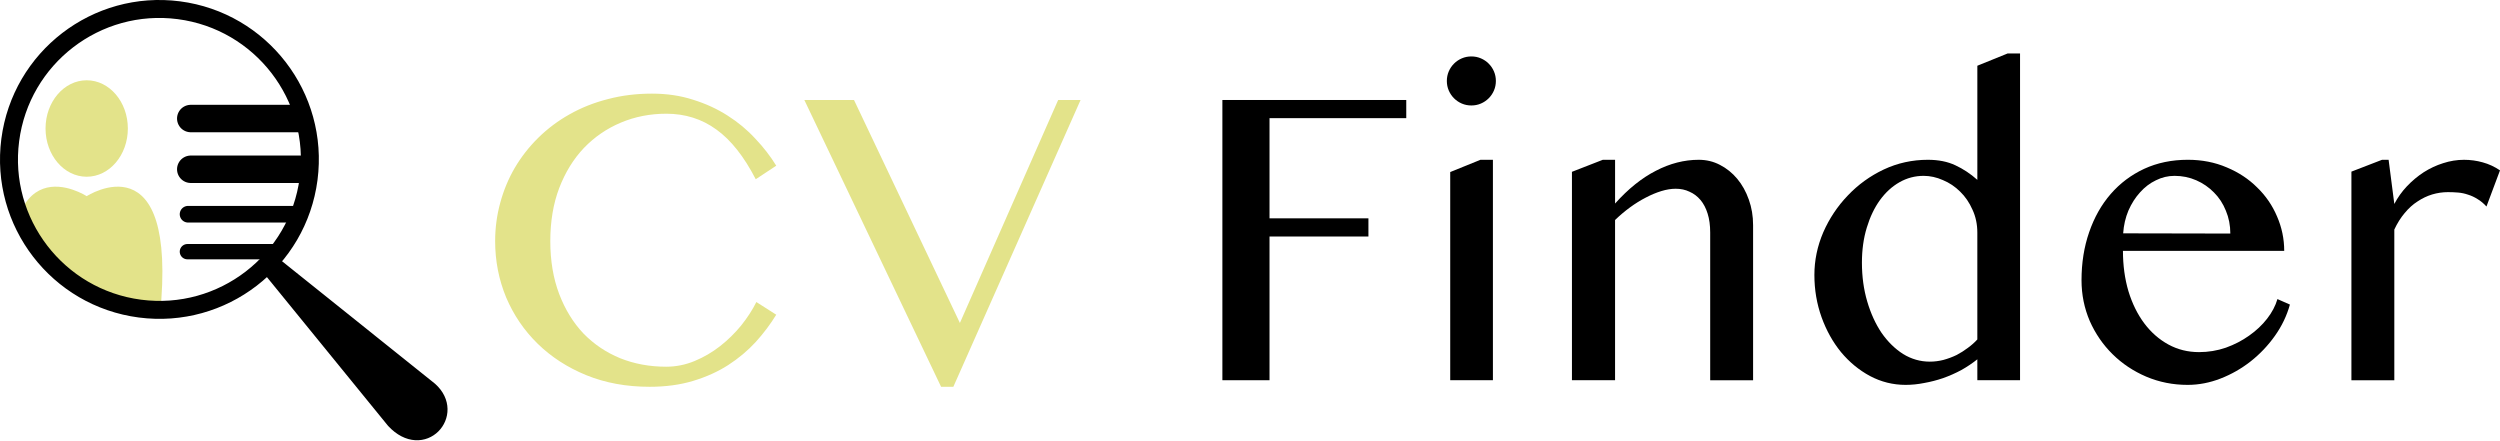
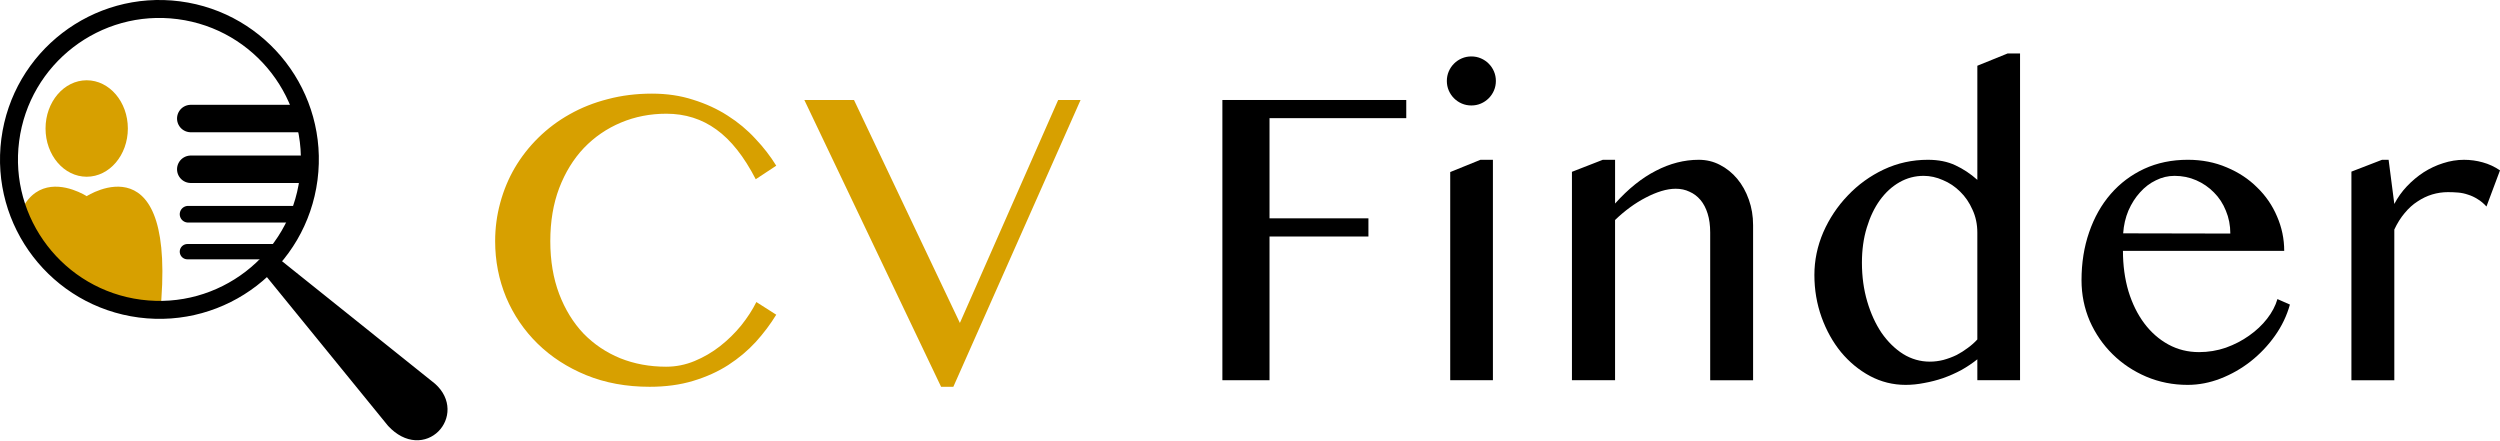
<svg xmlns="http://www.w3.org/2000/svg" xmlns:ns1="http://www.openswatchbook.org/uri/2009/osb" width="208.85mm" height="36.78mm" viewBox="0 0 208.85 36.78" version="1.1" id="svg8" enable-background="new">
  <defs id="defs2">
    <linearGradient id="linearGradient868" ns1:paint="solid">
      <stop style="stop-color:#000000;stop-opacity:1;" offset="0" id="stop866" />
    </linearGradient>
    <clipPath clipPathUnits="userSpaceOnUse" id="clipPath6454">
      <circle style="opacity:1;fill:#969696;fill-opacity:1;fill-rule:evenodd;stroke:#000000;stroke-width:0.1;stroke-linecap:round;stroke-linejoin:round;stroke-miterlimit:4;stroke-dasharray:none;stroke-dashoffset:0;stroke-opacity:1;paint-order:normal" id="circle6456" cx="-68.792" cy="141.293" r="12.568" />
    </clipPath>
    <filter style="color-interpolation-filters:sRGB" id="filter7331">
      <feBlend mode="multiply" in2="BackgroundImage" id="feBlend7333" />
    </filter>
  </defs>
  <g id="layer1" transform="translate(21.52927,-130.1101)">
-     <path id="path7306" style="font-style:normal;font-variant:normal;font-weight:normal;font-stretch:normal;font-size:36.16px;line-height:1.25;font-family:'Oriya MN';-inkscape-font-specification:'Oriya MN, Normal';font-variant-ligatures:normal;font-variant-caps:normal;font-variant-numeric:normal;font-feature-settings:normal;text-align:start;letter-spacing:0px;word-spacing:0px;writing-mode:lr-tb;text-anchor:start;fill:#e3e38a;fill-opacity:1;stroke:none;stroke-width:0.904;stroke-opacity:1" d="m 24.443,150.257 q 0,2.454 0.742,4.414 0.742,1.942 2.03,3.302 1.307,1.342 3.072,2.066 1.766,0.706 3.831,0.706 1.236,0 2.384,-0.477 1.148,-0.477 2.119,-1.236 0.989,-0.777 1.766,-1.73 0.777,-0.971 1.271,-1.96 l 1.66,1.059 q -0.724,1.183 -1.713,2.278 -0.989,1.077 -2.295,1.925 -1.289,0.83 -2.931,1.324 -1.624,0.494 -3.637,0.494 -2.913,0 -5.297,-0.971 -2.366,-0.971 -4.061,-2.631 -1.695,-1.66 -2.631,-3.867 -0.918,-2.225 -0.918,-4.697 0,-1.642 0.424,-3.196 0.424,-1.571 1.218,-2.931 0.812,-1.377 1.96,-2.507 1.165,-1.148 2.613,-1.96 1.465,-0.83 3.196,-1.271 1.73,-0.459 3.69,-0.459 1.872,0 3.443,0.512 1.589,0.494 2.878,1.324 1.307,0.83 2.313,1.925 1.024,1.077 1.748,2.26 l -1.713,1.13 q -1.465,-2.843 -3.284,-4.149 -1.819,-1.324 -4.184,-1.324 -2.03,0 -3.796,0.742 -1.766,0.742 -3.09,2.119 -1.307,1.377 -2.066,3.355 -0.742,1.96 -0.742,4.432 z" />
-     <path id="path7308" style="font-style:normal;font-variant:normal;font-weight:normal;font-stretch:normal;font-size:36.16px;line-height:1.25;font-family:'Oriya MN';-inkscape-font-specification:'Oriya MN, Normal';font-variant-ligatures:normal;font-variant-caps:normal;font-variant-numeric:normal;font-feature-settings:normal;text-align:start;letter-spacing:0px;word-spacing:0px;writing-mode:lr-tb;text-anchor:start;fill:#e3e38a;fill-opacity:1;stroke:none;stroke-width:0.904;stroke-opacity:1" d="m 49.814,138.463 8.846,18.627 8.21,-18.627 h 1.872 l -10.629,23.959 H 57.089 L 45.665,138.463 Z" />
-     <path id="path7310" style="font-style:normal;font-variant:normal;font-weight:normal;font-stretch:normal;font-size:36.16px;line-height:1.25;font-family:'Oriya MN';-inkscape-font-specification:'Oriya MN, Normal';font-variant-ligatures:normal;font-variant-caps:normal;font-variant-numeric:normal;font-feature-settings:normal;text-align:start;letter-spacing:0px;word-spacing:0px;writing-mode:lr-tb;text-anchor:start;fill:#000000;fill-opacity:1;stroke:none;stroke-width:0.904" d="m 95.95,138.463 v 1.518 H 84.526 v 8.369 h 8.263 v 1.518 h -8.263 v 12.006 H 80.589 V 138.463 Z" />
-     <path id="path7312" style="font-style:normal;font-variant:normal;font-weight:normal;font-stretch:normal;font-size:36.16px;line-height:1.25;font-family:'Oriya MN';-inkscape-font-specification:'Oriya MN, Normal';font-variant-ligatures:normal;font-variant-caps:normal;font-variant-numeric:normal;font-feature-settings:normal;text-align:start;letter-spacing:0px;word-spacing:0px;writing-mode:lr-tb;text-anchor:start;fill:#000000;fill-opacity:1;stroke:none;stroke-width:0.904" d="m 99.622,144.483 2.525,-1.024 h 1.042 v 18.415 h -3.567 z m -0.282,-7.61 q 0,-0.424 0.159,-0.795 0.159,-0.371 0.441,-0.653 0.282,-0.282 0.653,-0.441 0.371,-0.159 0.795,-0.159 0.424,0 0.795,0.159 0.371,0.159 0.653,0.441 0.282,0.282 0.441,0.653 0.159,0.371 0.159,0.795 0,0.424 -0.159,0.795 -0.159,0.371 -0.441,0.653 -0.282,0.282 -0.653,0.441 -0.371,0.159 -0.795,0.159 -0.424,0 -0.795,-0.159 -0.371,-0.159 -0.653,-0.441 -0.282,-0.282 -0.441,-0.653 -0.159,-0.371 -0.159,-0.795 z" />
-     <path id="path7314" style="font-style:normal;font-variant:normal;font-weight:normal;font-stretch:normal;font-size:36.16px;line-height:1.25;font-family:'Oriya MN';-inkscape-font-specification:'Oriya MN, Normal';font-variant-ligatures:normal;font-variant-caps:normal;font-variant-numeric:normal;font-feature-settings:normal;text-align:start;letter-spacing:0px;word-spacing:0px;writing-mode:lr-tb;text-anchor:start;fill:#000000;fill-opacity:1;stroke:none;stroke-width:0.904" d="m 112.37,143.459 h 1.024 v 3.655 q 1.642,-1.836 3.408,-2.737 1.766,-0.918 3.584,-0.918 0.953,0 1.766,0.424 0.83,0.424 1.448,1.165 0.618,0.742 0.971,1.748 0.353,0.989 0.353,2.119 v 12.96 h -3.584 v -12.342 q 0,-0.9 -0.212,-1.571 -0.212,-0.689 -0.6,-1.148 -0.388,-0.459 -0.918,-0.689 -0.512,-0.247 -1.148,-0.247 -0.565,0 -1.201,0.194 -0.636,0.194 -1.307,0.547 -0.653,0.335 -1.307,0.812 -0.653,0.477 -1.254,1.059 v 13.383 h -3.602 v -17.409 z" />
-     <path id="path7316" style="font-style:normal;font-variant:normal;font-weight:normal;font-stretch:normal;font-size:36.16px;line-height:1.25;font-family:'Oriya MN';-inkscape-font-specification:'Oriya MN, Normal';font-variant-ligatures:normal;font-variant-caps:normal;font-variant-numeric:normal;font-feature-settings:normal;text-align:start;letter-spacing:0px;word-spacing:0px;writing-mode:lr-tb;text-anchor:start;fill:#000000;fill-opacity:1;stroke:none;stroke-width:0.904" d="m 143.657,160.127 q -0.618,0.494 -1.342,0.9 -0.724,0.388 -1.518,0.671 -0.777,0.265 -1.571,0.406 -0.795,0.159 -1.554,0.159 -1.589,0 -2.984,-0.742 -1.377,-0.742 -2.419,-1.995 -1.024,-1.254 -1.624,-2.913 -0.6,-1.677 -0.6,-3.531 0,-1.836 0.742,-3.567 0.759,-1.73 2.048,-3.072 1.289,-1.36 3.002,-2.172 1.73,-0.812 3.69,-0.812 1.324,0 2.295,0.459 0.989,0.459 1.836,1.218 v -9.534 l 2.525,-1.024 h 1.042 v 27.296 h -3.567 z m 0,-10.576 q 0,-1.059 -0.406,-1.925 -0.388,-0.883 -1.024,-1.501 -0.636,-0.636 -1.448,-0.971 -0.795,-0.353 -1.607,-0.353 -1.077,0 -2.013,0.53 -0.936,0.53 -1.642,1.501 -0.689,0.953 -1.095,2.295 -0.406,1.324 -0.406,2.931 0,1.73 0.441,3.231 0.441,1.501 1.201,2.631 0.777,1.112 1.801,1.766 1.042,0.636 2.225,0.636 0.565,0 1.13,-0.141 0.583,-0.159 1.095,-0.406 0.512,-0.265 0.953,-0.6 0.459,-0.335 0.795,-0.706 z" />
-     <path id="path7318" style="font-style:normal;font-variant:normal;font-weight:normal;font-stretch:normal;font-size:36.16px;line-height:1.25;font-family:'Oriya MN';-inkscape-font-specification:'Oriya MN, Normal';font-variant-ligatures:normal;font-variant-caps:normal;font-variant-numeric:normal;font-feature-settings:normal;text-align:start;letter-spacing:0px;word-spacing:0px;writing-mode:lr-tb;text-anchor:start;fill:#000000;fill-opacity:1;stroke:none;stroke-width:0.904" d="m 161.225,162.263 q -1.836,0 -3.461,-0.689 -1.607,-0.689 -2.807,-1.872 -1.201,-1.183 -1.907,-2.772 -0.689,-1.607 -0.689,-3.408 0,-2.172 0.636,-4.008 0.636,-1.854 1.801,-3.196 1.165,-1.342 2.79,-2.101 1.642,-0.759 3.655,-0.759 1.766,0 3.249,0.636 1.483,0.618 2.542,1.677 1.077,1.042 1.66,2.419 0.6,1.377 0.6,2.878 h -13.472 q 0,1.819 0.459,3.372 0.477,1.554 1.324,2.684 0.848,1.13 2.013,1.766 1.165,0.636 2.56,0.636 1.165,0 2.242,-0.371 1.077,-0.388 1.942,-1.006 0.883,-0.618 1.501,-1.412 0.618,-0.795 0.865,-1.642 l 1.042,0.459 q -0.388,1.395 -1.254,2.613 -0.865,1.218 -2.03,2.136 -1.148,0.9 -2.507,1.43 -1.36,0.53 -2.754,0.53 z m 3.567,-12.642 q 0,-1.024 -0.371,-1.907 -0.353,-0.883 -0.989,-1.518 -0.636,-0.653 -1.483,-1.024 -0.847,-0.371 -1.819,-0.371 -0.812,0 -1.554,0.371 -0.742,0.353 -1.324,1.006 -0.583,0.636 -0.971,1.518 -0.371,0.883 -0.441,1.907 z" />
-     <path id="path7320" style="font-style:normal;font-variant:normal;font-weight:normal;font-stretch:normal;font-size:36.16px;line-height:1.25;font-family:'Oriya MN';-inkscape-font-specification:'Oriya MN, Normal';font-variant-ligatures:normal;font-variant-caps:normal;font-variant-numeric:normal;font-feature-settings:normal;text-align:start;letter-spacing:0px;word-spacing:0px;writing-mode:lr-tb;text-anchor:start;fill:#000000;fill-opacity:1;stroke:none;stroke-width:0.904" d="m 177.468,143.459 h 0.547 l 0.477,3.69 q 0.424,-0.812 1.059,-1.483 0.636,-0.671 1.395,-1.165 0.777,-0.494 1.624,-0.759 0.865,-0.282 1.748,-0.282 0.795,0 1.554,0.212 0.777,0.212 1.448,0.671 l -1.13,3.019 q -0.353,-0.388 -0.742,-0.618 -0.388,-0.247 -0.795,-0.371 -0.406,-0.141 -0.83,-0.177 -0.424,-0.035 -0.847,-0.035 -0.671,0 -1.324,0.194 -0.636,0.194 -1.218,0.583 -0.583,0.371 -1.077,0.971 -0.494,0.583 -0.865,1.377 v 12.589 h -3.584 v -17.427 z" />
-     <g id="g6429" clip-path="url(#clipPath6454)" transform="translate(61.1193,2.301503)" style="fill:#e3e38a;fill-opacity:1;filter:url(#filter7331)">
-       <g transform="matrix(0.5784913,0,0,0.625372,-90.71216,68.49465)" id="g862-5" style="fill:#e3e38a;fill-opacity:1">
-         <ellipse style="opacity:1;fill:#e3e38a;fill-opacity:1;stroke:none;stroke-width:1.114;stroke-linecap:round;stroke-linejoin:round;stroke-miterlimit:4;stroke-dasharray:none;stroke-dashoffset:0;stroke-opacity:1" id="path836-0" cx="26.459" cy="112.012" rx="5.943" ry="6.443" />
-         <path style="fill:#e3e38a;fill-opacity:1;stroke:none;stroke-width:1;stroke-linecap:butt;stroke-linejoin:round;stroke-miterlimit:4;stroke-dasharray:none;stroke-opacity:1" d="m 26.458,121.052 c 0,0 13.229,-7.938 10.583,15.875 H 15.875 c -2.646,-23.812 10.583,-15.875 10.583,-15.875 z" id="path852-0" />
+     <g id="g858">
+       <path d="m 24.443,150.257 q 0,2.454 0.742,4.414 0.742,1.942 2.03,3.302 1.307,1.342 3.072,2.066 1.766,0.706 3.831,0.706 1.236,0 2.384,-0.477 1.148,-0.477 2.119,-1.236 0.989,-0.777 1.766,-1.73 0.777,-0.971 1.271,-1.96 l 1.66,1.059 q -0.724,1.183 -1.713,2.278 -0.989,1.077 -2.295,1.925 -1.289,0.83 -2.931,1.324 -1.624,0.494 -3.637,0.494 -2.913,0 -5.297,-0.971 -2.366,-0.971 -4.061,-2.631 -1.695,-1.66 -2.631,-3.867 -0.918,-2.225 -0.918,-4.697 0,-1.642 0.424,-3.196 0.424,-1.571 1.218,-2.931 0.812,-1.377 1.96,-2.507 1.165,-1.148 2.613,-1.96 1.465,-0.83 3.196,-1.271 1.73,-0.459 3.69,-0.459 1.872,0 3.443,0.512 1.589,0.494 2.878,1.324 1.307,0.83 2.313,1.925 1.024,1.077 1.748,2.26 l -1.713,1.13 q -1.465,-2.843 -3.284,-4.149 -1.819,-1.324 -4.184,-1.324 -2.03,0 -3.796,0.742 -1.766,0.742 -3.09,2.119 -1.307,1.377 -2.066,3.355 -0.742,1.96 -0.742,4.432 z" style="font-style:normal;font-variant:normal;font-weight:normal;font-stretch:normal;font-size:36.16px;line-height:1.25;font-family:'Oriya MN';-inkscape-font-specification:'Oriya MN, Normal';font-variant-ligatures:normal;font-variant-caps:normal;font-variant-numeric:normal;font-feature-settings:normal;text-align:start;letter-spacing:0px;word-spacing:0px;writing-mode:lr-tb;text-anchor:start;fill:#d7a000;fill-opacity:1;stroke:none;stroke-width:0.904;stroke-opacity:1" id="path7306" />
+       <path d="m 49.814,138.463 8.846,18.627 8.21,-18.627 h 1.872 l -10.629,23.959 H 57.089 L 45.665,138.463 Z" style="font-style:normal;font-variant:normal;font-weight:normal;font-stretch:normal;font-size:36.16px;line-height:1.25;font-family:'Oriya MN';-inkscape-font-specification:'Oriya MN, Normal';font-variant-ligatures:normal;font-variant-caps:normal;font-variant-numeric:normal;font-feature-settings:normal;text-align:start;letter-spacing:0px;word-spacing:0px;writing-mode:lr-tb;text-anchor:start;fill:#d7a000;fill-opacity:1;stroke:none;stroke-width:0.904;stroke-opacity:1" id="path7308" />
+       <path d="m 95.95,138.463 v 1.518 H 84.526 v 8.369 h 8.263 v 1.518 h -8.263 v 12.006 H 80.589 V 138.463 Z" style="font-style:normal;font-variant:normal;font-weight:normal;font-stretch:normal;font-size:36.16px;line-height:1.25;font-family:'Oriya MN';-inkscape-font-specification:'Oriya MN, Normal';font-variant-ligatures:normal;font-variant-caps:normal;font-variant-numeric:normal;font-feature-settings:normal;text-align:start;letter-spacing:0px;word-spacing:0px;writing-mode:lr-tb;text-anchor:start;fill:#000000;fill-opacity:1;stroke:none;stroke-width:0.904" id="path7310" />
+       <path d="m 99.622,144.483 2.525,-1.024 h 1.042 v 18.415 h -3.567 z m -0.282,-7.61 q 0,-0.424 0.159,-0.795 0.159,-0.371 0.441,-0.653 0.282,-0.282 0.653,-0.441 0.371,-0.159 0.795,-0.159 0.424,0 0.795,0.159 0.371,0.159 0.653,0.441 0.282,0.282 0.441,0.653 0.159,0.371 0.159,0.795 0,0.424 -0.159,0.795 -0.159,0.371 -0.441,0.653 -0.282,0.282 -0.653,0.441 -0.371,0.159 -0.795,0.159 -0.424,0 -0.795,-0.159 -0.371,-0.159 -0.653,-0.441 -0.282,-0.282 -0.441,-0.653 -0.159,-0.371 -0.159,-0.795 z" style="font-style:normal;font-variant:normal;font-weight:normal;font-stretch:normal;font-size:36.16px;line-height:1.25;font-family:'Oriya MN';-inkscape-font-specification:'Oriya MN, Normal';font-variant-ligatures:normal;font-variant-caps:normal;font-variant-numeric:normal;font-feature-settings:normal;text-align:start;letter-spacing:0px;word-spacing:0px;writing-mode:lr-tb;text-anchor:start;fill:#000000;fill-opacity:1;stroke:none;stroke-width:0.904" id="path7312" />
+       <path d="m 112.37,143.459 h 1.024 v 3.655 q 1.642,-1.836 3.408,-2.737 1.766,-0.918 3.584,-0.918 0.953,0 1.766,0.424 0.83,0.424 1.448,1.165 0.618,0.742 0.971,1.748 0.353,0.989 0.353,2.119 v 12.96 h -3.584 v -12.342 q 0,-0.9 -0.212,-1.571 -0.212,-0.689 -0.6,-1.148 -0.388,-0.459 -0.918,-0.689 -0.512,-0.247 -1.148,-0.247 -0.565,0 -1.201,0.194 -0.636,0.194 -1.307,0.547 -0.653,0.335 -1.307,0.812 -0.653,0.477 -1.254,1.059 v 13.383 h -3.602 v -17.409 z" style="font-style:normal;font-variant:normal;font-weight:normal;font-stretch:normal;font-size:36.16px;line-height:1.25;font-family:'Oriya MN';-inkscape-font-specification:'Oriya MN, Normal';font-variant-ligatures:normal;font-variant-caps:normal;font-variant-numeric:normal;font-feature-settings:normal;text-align:start;letter-spacing:0px;word-spacing:0px;writing-mode:lr-tb;text-anchor:start;fill:#000000;fill-opacity:1;stroke:none;stroke-width:0.904" id="path7314" />
+       <path d="m 143.657,160.127 q -0.618,0.494 -1.342,0.9 -0.724,0.388 -1.518,0.671 -0.777,0.265 -1.571,0.406 -0.795,0.159 -1.554,0.159 -1.589,0 -2.984,-0.742 -1.377,-0.742 -2.419,-1.995 -1.024,-1.254 -1.624,-2.913 -0.6,-1.677 -0.6,-3.531 0,-1.836 0.742,-3.567 0.759,-1.73 2.048,-3.072 1.289,-1.36 3.002,-2.172 1.73,-0.812 3.69,-0.812 1.324,0 2.295,0.459 0.989,0.459 1.836,1.218 v -9.534 l 2.525,-1.024 h 1.042 v 27.296 h -3.567 z m 0,-10.576 q 0,-1.059 -0.406,-1.925 -0.388,-0.883 -1.024,-1.501 -0.636,-0.636 -1.448,-0.971 -0.795,-0.353 -1.607,-0.353 -1.077,0 -2.013,0.53 -0.936,0.53 -1.642,1.501 -0.689,0.953 -1.095,2.295 -0.406,1.324 -0.406,2.931 0,1.73 0.441,3.231 0.441,1.501 1.201,2.631 0.777,1.112 1.801,1.766 1.042,0.636 2.225,0.636 0.565,0 1.13,-0.141 0.583,-0.159 1.095,-0.406 0.512,-0.265 0.953,-0.6 0.459,-0.335 0.795,-0.706 z" style="font-style:normal;font-variant:normal;font-weight:normal;font-stretch:normal;font-size:36.16px;line-height:1.25;font-family:'Oriya MN';-inkscape-font-specification:'Oriya MN, Normal';font-variant-ligatures:normal;font-variant-caps:normal;font-variant-numeric:normal;font-feature-settings:normal;text-align:start;letter-spacing:0px;word-spacing:0px;writing-mode:lr-tb;text-anchor:start;fill:#000000;fill-opacity:1;stroke:none;stroke-width:0.904" id="path7316" />
+       <path d="m 161.225,162.263 q -1.836,0 -3.461,-0.689 -1.607,-0.689 -2.807,-1.872 -1.201,-1.183 -1.907,-2.772 -0.689,-1.607 -0.689,-3.408 0,-2.172 0.636,-4.008 0.636,-1.854 1.801,-3.196 1.165,-1.342 2.79,-2.101 1.642,-0.759 3.655,-0.759 1.766,0 3.249,0.636 1.483,0.618 2.542,1.677 1.077,1.042 1.66,2.419 0.6,1.377 0.6,2.878 h -13.472 q 0,1.819 0.459,3.372 0.477,1.554 1.324,2.684 0.848,1.13 2.013,1.766 1.165,0.636 2.56,0.636 1.165,0 2.242,-0.371 1.077,-0.388 1.942,-1.006 0.883,-0.618 1.501,-1.412 0.618,-0.795 0.865,-1.642 l 1.042,0.459 q -0.388,1.395 -1.254,2.613 -0.865,1.218 -2.03,2.136 -1.148,0.9 -2.507,1.43 -1.36,0.53 -2.754,0.53 z m 3.567,-12.642 q 0,-1.024 -0.371,-1.907 -0.353,-0.883 -0.989,-1.518 -0.636,-0.653 -1.483,-1.024 -0.847,-0.371 -1.819,-0.371 -0.812,0 -1.554,0.371 -0.742,0.353 -1.324,1.006 -0.583,0.636 -0.971,1.518 -0.371,0.883 -0.441,1.907 z" style="font-style:normal;font-variant:normal;font-weight:normal;font-stretch:normal;font-size:36.16px;line-height:1.25;font-family:'Oriya MN';-inkscape-font-specification:'Oriya MN, Normal';font-variant-ligatures:normal;font-variant-caps:normal;font-variant-numeric:normal;font-feature-settings:normal;text-align:start;letter-spacing:0px;word-spacing:0px;writing-mode:lr-tb;text-anchor:start;fill:#000000;fill-opacity:1;stroke:none;stroke-width:0.904" id="path7318" />
+       <path d="m 177.468,143.459 h 0.547 l 0.477,3.69 q 0.424,-0.812 1.059,-1.483 0.636,-0.671 1.395,-1.165 0.777,-0.494 1.624,-0.759 0.865,-0.282 1.748,-0.282 0.795,0 1.554,0.212 0.777,0.212 1.448,0.671 l -1.13,3.019 q -0.353,-0.388 -0.742,-0.618 -0.388,-0.247 -0.795,-0.371 -0.406,-0.141 -0.83,-0.177 -0.424,-0.035 -0.847,-0.035 -0.671,0 -1.324,0.194 -0.636,0.194 -1.218,0.583 -0.583,0.371 -1.077,0.971 -0.494,0.583 -0.865,1.377 v 12.589 h -3.584 v -17.427 z" style="font-style:normal;font-variant:normal;font-weight:normal;font-stretch:normal;font-size:36.16px;line-height:1.25;font-family:'Oriya MN';-inkscape-font-specification:'Oriya MN, Normal';font-variant-ligatures:normal;font-variant-caps:normal;font-variant-numeric:normal;font-feature-settings:normal;text-align:start;letter-spacing:0px;word-spacing:0px;writing-mode:lr-tb;text-anchor:start;fill:#000000;fill-opacity:1;stroke:none;stroke-width:0.904" id="path7320" />
+       <g style="fill:#d7a000;fill-opacity:1;filter:url(#filter7331)" transform="translate(61.1193,2.301503)" clip-path="url(#clipPath6454)" id="g6429">
+         <g style="fill:#d7a000;fill-opacity:1" id="g862-5" transform="matrix(0.5784913,0,0,0.625372,-90.71216,68.49465)">
+           <ellipse ry="6.443" rx="5.943" cy="112.012" cx="26.459" id="path836-0" style="opacity:1;fill:#d7a000;fill-opacity:1;stroke:none;stroke-width:1.114;stroke-linecap:round;stroke-linejoin:round;stroke-miterlimit:4;stroke-dasharray:none;stroke-dashoffset:0;stroke-opacity:1" />
+           <path id="path852-0" d="m 26.458,121.052 c 0,0 13.229,-7.938 10.583,15.875 H 15.875 c -2.646,-23.812 10.583,-15.875 10.583,-15.875 z" style="fill:#d7a000;fill-opacity:1;stroke:none;stroke-width:1;stroke-linecap:butt;stroke-linejoin:round;stroke-miterlimit:4;stroke-dasharray:none;stroke-opacity:1" />
+         </g>
+         <path style="fill:#d7a000;fill-opacity:1;stroke:#000000;stroke-width:2.292;stroke-linecap:round;stroke-linejoin:round;stroke-miterlimit:4;stroke-dasharray:none;stroke-opacity:1" d="m -66.713,137.711 h 33.327 v 0 0" id="path2340-6" />
+         <path style="fill:#d7a000;fill-opacity:1;stroke:#000000;stroke-width:2.292;stroke-linecap:round;stroke-linejoin:round;stroke-miterlimit:4;stroke-dasharray:none;stroke-opacity:1" d="m -66.713,141.949 h 33.327 v 0 0" id="path2340-7-7" />
+         <path style="fill:#d7a000;fill-opacity:1;stroke:#000000;stroke-width:1.39;stroke-linecap:round;stroke-linejoin:round;stroke-miterlimit:4;stroke-dasharray:none;stroke-opacity:1" d="m -66.938,145.705 h 26.018 v 0 0" id="path2340-7-9-0" />
+         <path style="fill:#d7a000;fill-opacity:1;stroke:#000000;stroke-width:1.278;stroke-linecap:round;stroke-linejoin:round;stroke-miterlimit:4;stroke-dasharray:none;stroke-opacity:1" d="m -66.994,148.833 h 22.015 v 0 0" id="path2340-3-73" />
      </g>
-       <path id="path2340-6" d="m -66.713,137.711 h 33.327 v 0 0" style="fill:#e3e38a;fill-opacity:1;stroke:#000000;stroke-width:2.292;stroke-linecap:round;stroke-linejoin:round;stroke-miterlimit:4;stroke-dasharray:none;stroke-opacity:1" />
-       <path id="path2340-7-7" d="m -66.713,141.949 h 33.327 v 0 0" style="fill:#e3e38a;fill-opacity:1;stroke:#000000;stroke-width:2.292;stroke-linecap:round;stroke-linejoin:round;stroke-miterlimit:4;stroke-dasharray:none;stroke-opacity:1" />
-       <path id="path2340-7-9-0" d="m -66.938,145.705 h 26.018 v 0 0" style="fill:#e3e38a;fill-opacity:1;stroke:#000000;stroke-width:1.39;stroke-linecap:round;stroke-linejoin:round;stroke-miterlimit:4;stroke-dasharray:none;stroke-opacity:1" />
-       <path id="path2340-3-73" d="m -66.994,148.833 h 22.015 v 0 0" style="fill:#e3e38a;fill-opacity:1;stroke:#000000;stroke-width:1.278;stroke-linecap:round;stroke-linejoin:round;stroke-miterlimit:4;stroke-dasharray:none;stroke-opacity:1" />
+       <circle transform="rotate(7.430521)" r="12.568" cy="143.286" cx="10.407" id="path6305-3" style="opacity:1;fill:none;fill-opacity:1;fill-rule:evenodd;stroke:#000000;stroke-width:1.5;stroke-linecap:round;stroke-linejoin:round;stroke-miterlimit:4;stroke-dasharray:none;stroke-dashoffset:0;stroke-opacity:1;paint-order:normal" />
+       <path id="rect6458" d="m 1.235,151.98 13.238,10.602 c 2.344,2.098 -0.638,5.486 -3.182,2.749 L 0.871,152.538 Z" style="opacity:1;fill:#000000;fill-opacity:1;fill-rule:evenodd;stroke:#000000;stroke-width:1.071;stroke-linecap:round;stroke-linejoin:round;stroke-miterlimit:4;stroke-dasharray:none;stroke-dashoffset:0;stroke-opacity:1;paint-order:normal" />
    </g>
-     <circle style="opacity:1;fill:none;fill-opacity:1;fill-rule:evenodd;stroke:#000000;stroke-width:1.5;stroke-linecap:round;stroke-linejoin:round;stroke-miterlimit:4;stroke-dasharray:none;stroke-dashoffset:0;stroke-opacity:1;paint-order:normal" id="path6305-3" cx="10.407" cy="143.286" r="12.568" transform="rotate(7.430521)" />
-     <path style="opacity:1;fill:#000000;fill-opacity:1;fill-rule:evenodd;stroke:#000000;stroke-width:1.071;stroke-linecap:round;stroke-linejoin:round;stroke-miterlimit:4;stroke-dasharray:none;stroke-dashoffset:0;stroke-opacity:1;paint-order:normal" d="m 1.235,151.98 13.238,10.602 c 2.344,2.098 -0.638,5.486 -3.182,2.749 L 0.871,152.538 Z" id="rect6458" />
  </g>
</svg>
